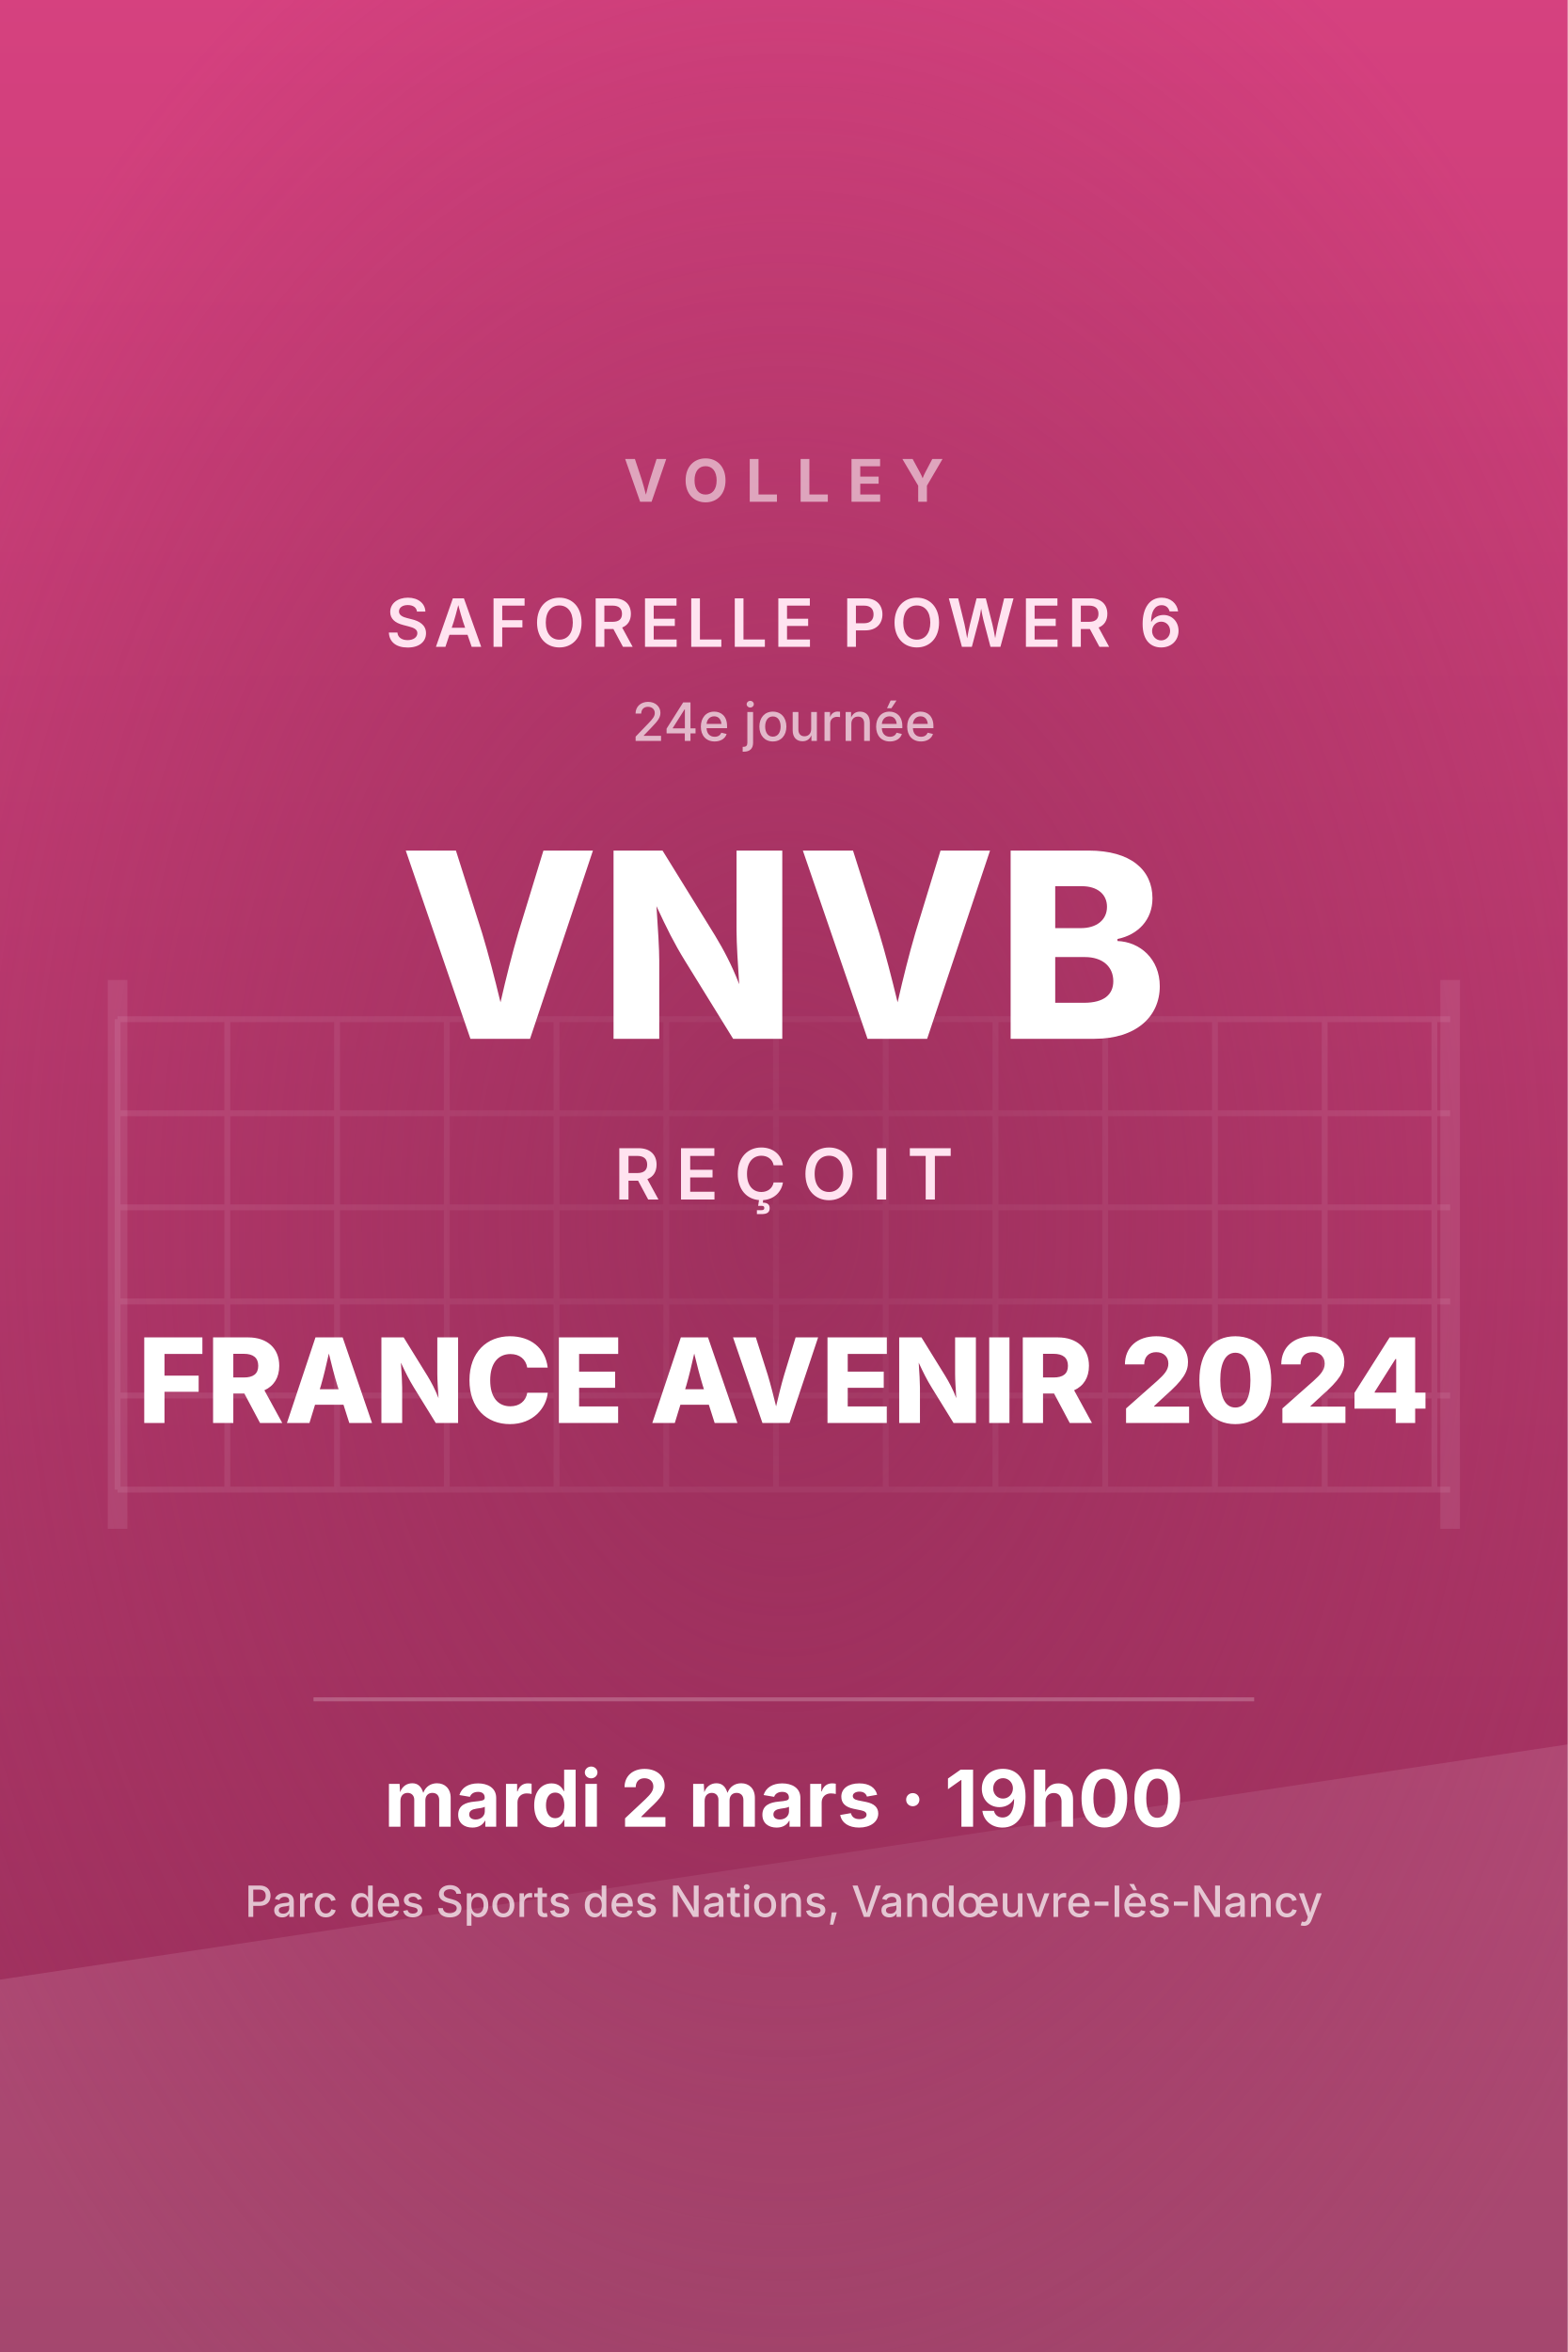
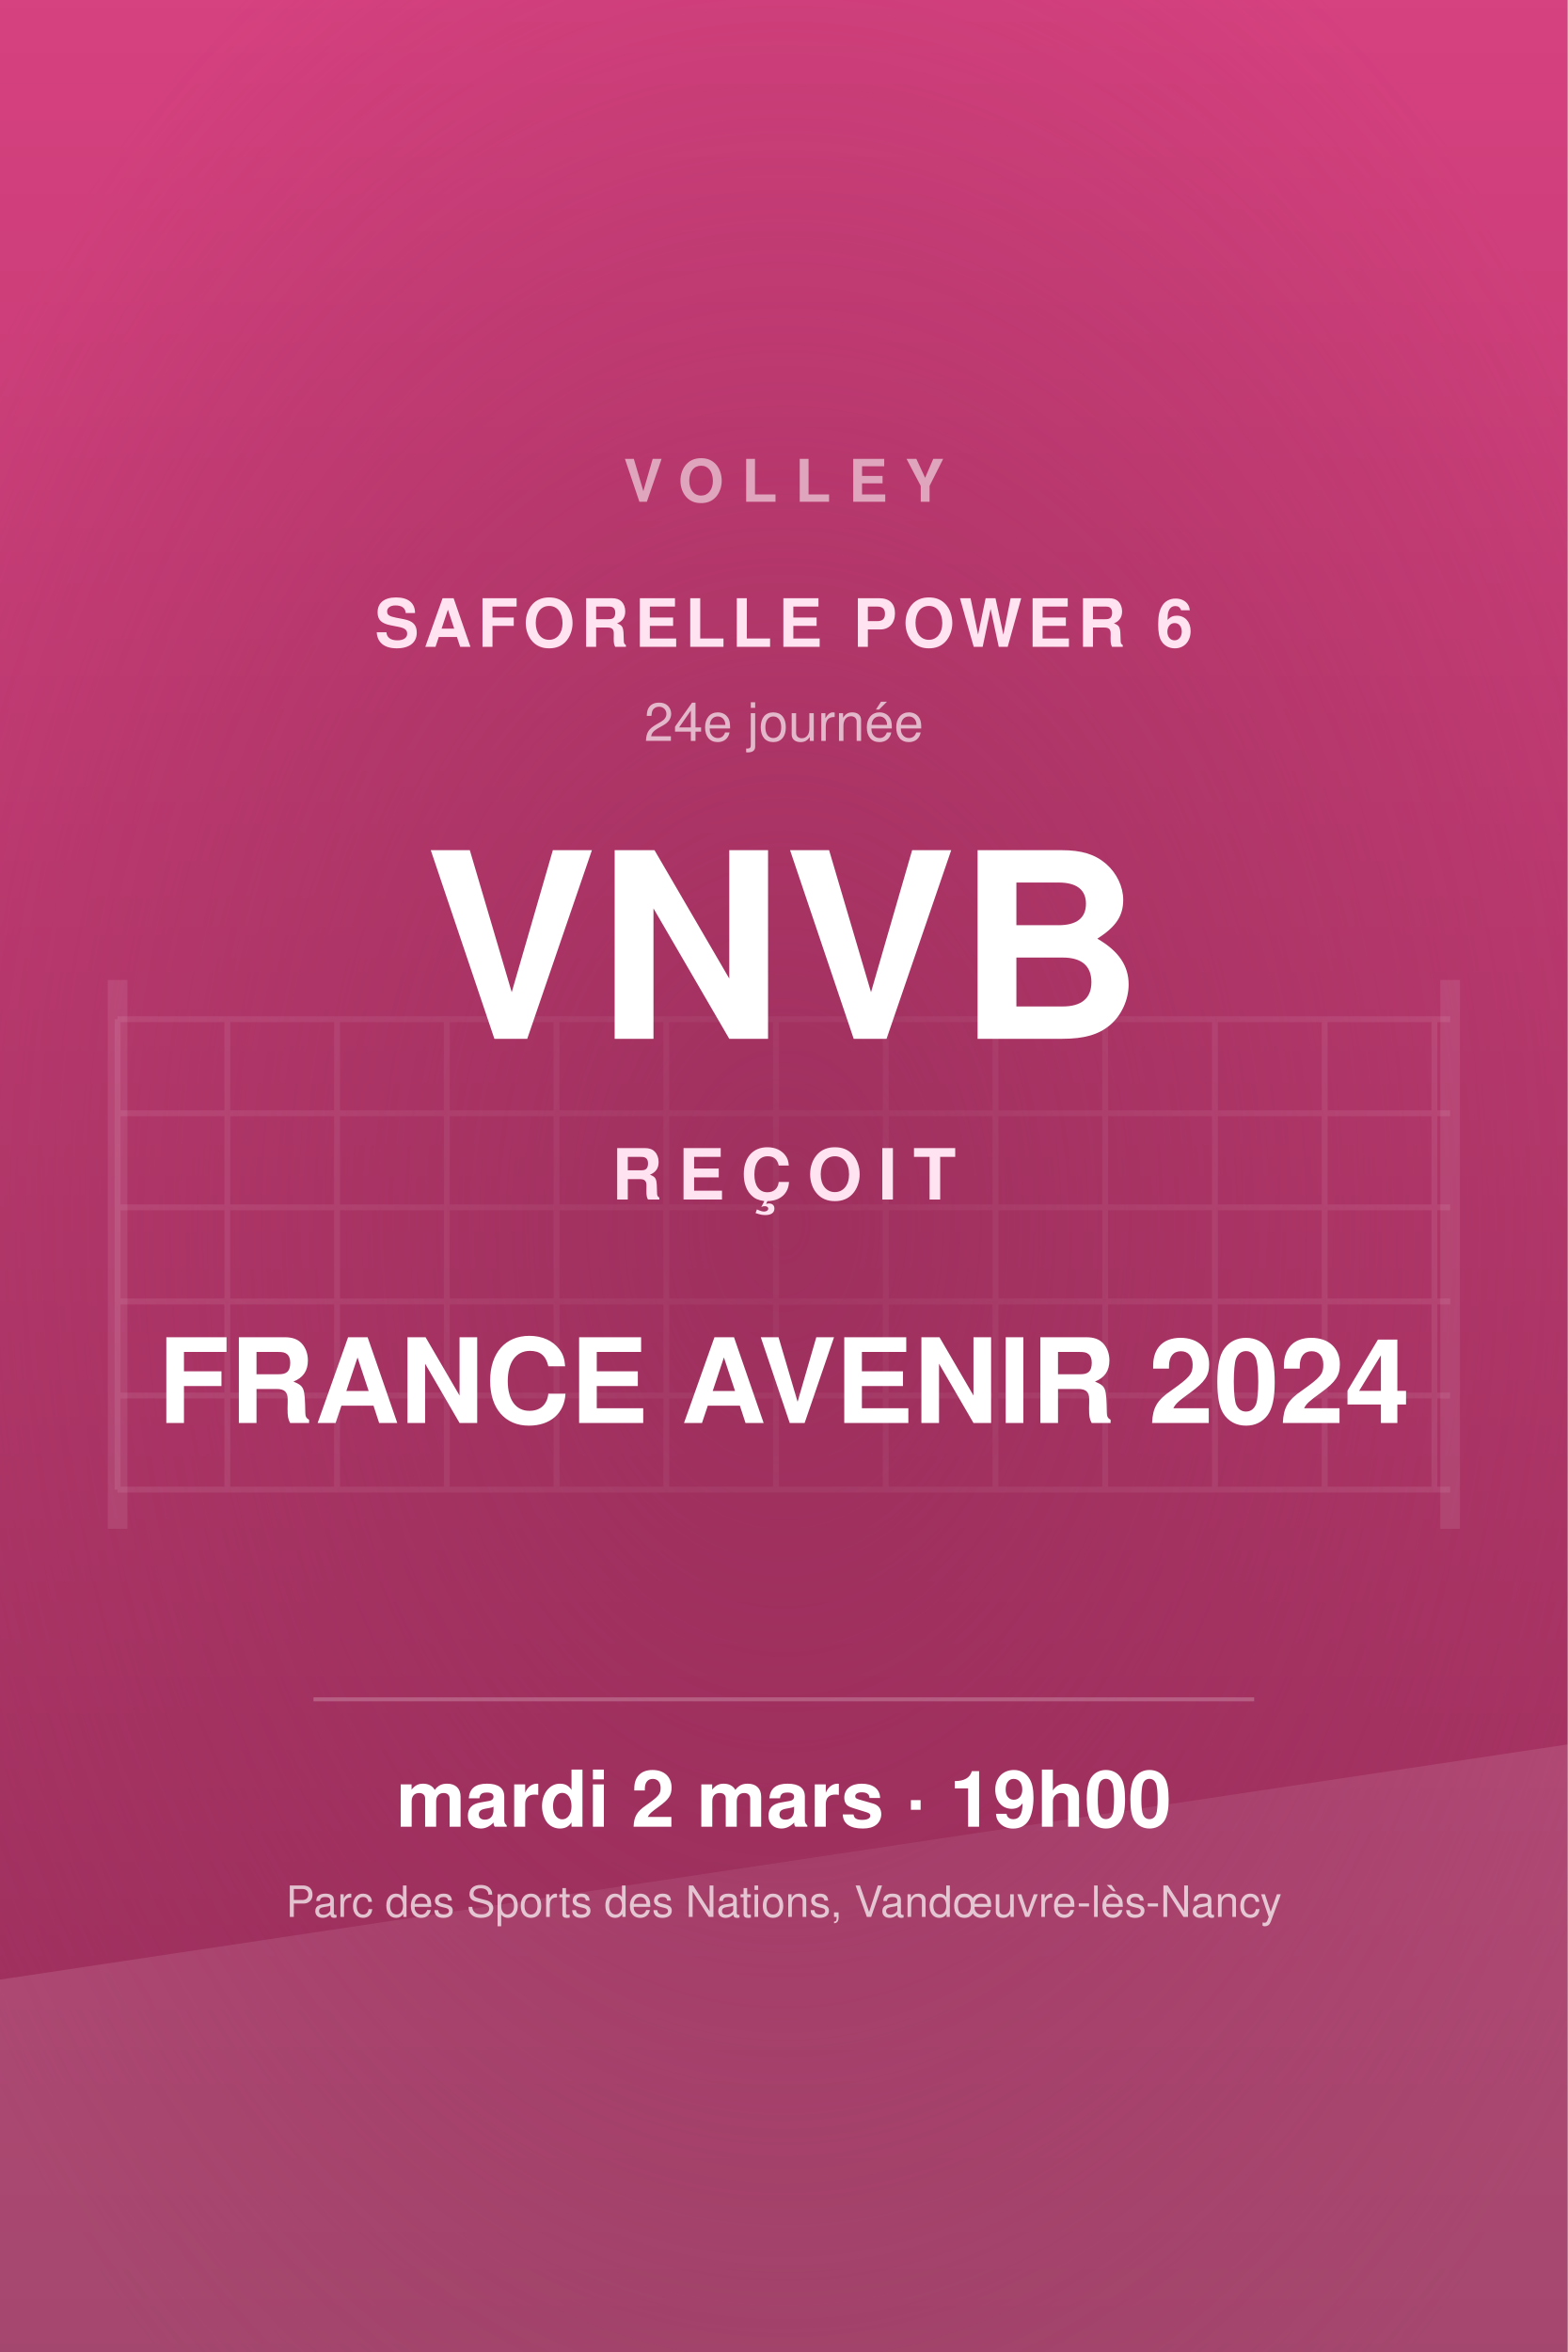
<svg xmlns="http://www.w3.org/2000/svg" viewBox="0 0 800 1200" width="800" height="1200" role="img" aria-label="VNVB reçoit France Avenir 2024">
  <defs>
    <linearGradient id="g" x1="0" y1="0" x2="0" y2="1">
      <stop offset="0" stop-color="#d6417f" />
      <stop offset="1" stop-color="#962e59" />
    </linearGradient>
    <radialGradient id="v" cx="50%" cy="52%" r="62%">
      <stop offset="0" stop-color="#962e59" stop-opacity=".72" />
      <stop offset="1" stop-color="#962e59" stop-opacity="0" />
    </radialGradient>
  </defs>
  <rect width="800" height="1200" fill="url(#g)" />
  <path d="M60 520 V760 M116 520 V760 M172 520 V760 M228 520 V760 M284 520 V760 M340 520 V760 M396 520 V760 M452 520 V760 M508 520 V760 M564 520 V760 M620 520 V760 M676 520 V760 M732 520 V760 M60 520 H740 M60 568 H740 M60 616 H740 M60 664 H740 M60 712 H740 M60 760 H740" fill="none" stroke="#ffe3f0" stroke-width="3" opacity=".13" />
  <path d="M60 500 V780 M740 500 V780" fill="none" stroke="#ffe3f0" stroke-width="10" opacity=".13" />
  <path d="M0 1010 L800 890 L800 1200 L0 1200 Z" fill="#ffe3f0" opacity=".14" />
  <rect width="800" height="1200" fill="url(#v)" />
-   <g font-family="Inter, Helvetica Neue, Helvetica, Arial, sans-serif" text-anchor="middle">
+   <g font-family="'Sets Grotesk', 'Inter Tight', 'Helvetica Neue', Helvetica, Arial, sans-serif" text-anchor="middle">
    <text x="400" y="256" font-size="30" font-weight="700" fill="#ffffff" opacity=".55" letter-spacing="9">VOLLEY</text>
    <text x="400" y="330" font-size="34" font-weight="600" fill="#ffe3f0" letter-spacing="3">SAFORELLE POWER 6</text>
    <text x="400" y="378" font-size="27" font-weight="500" fill="#ffffff" opacity=".65">24e journée</text>
    <text x="400" y="530" font-size="132" font-weight="800" fill="#ffffff">VNVB</text>
    <text x="400" y="612" font-size="36" font-weight="600" fill="#ffe3f0" letter-spacing="8">REÇOIT</text>
    <text x="400" y="726" text-anchor="middle" font-size="60" font-weight="800" fill="#ffffff">FRANCE AVENIR 2024</text>
    <rect x="160" y="866" width="480" height="2" fill="#ffffff" opacity=".22" />
    <text x="400" y="932" font-size="40" font-weight="700" fill="#ffffff">mardi 2 mars · 19h00</text>
    <text x="400" y="978" font-size="22" font-weight="500" fill="#ffffff" opacity=".7">Parc des Sports des Nations, Vandœuvre-lès-Nancy</text>
  </g>
</svg>
